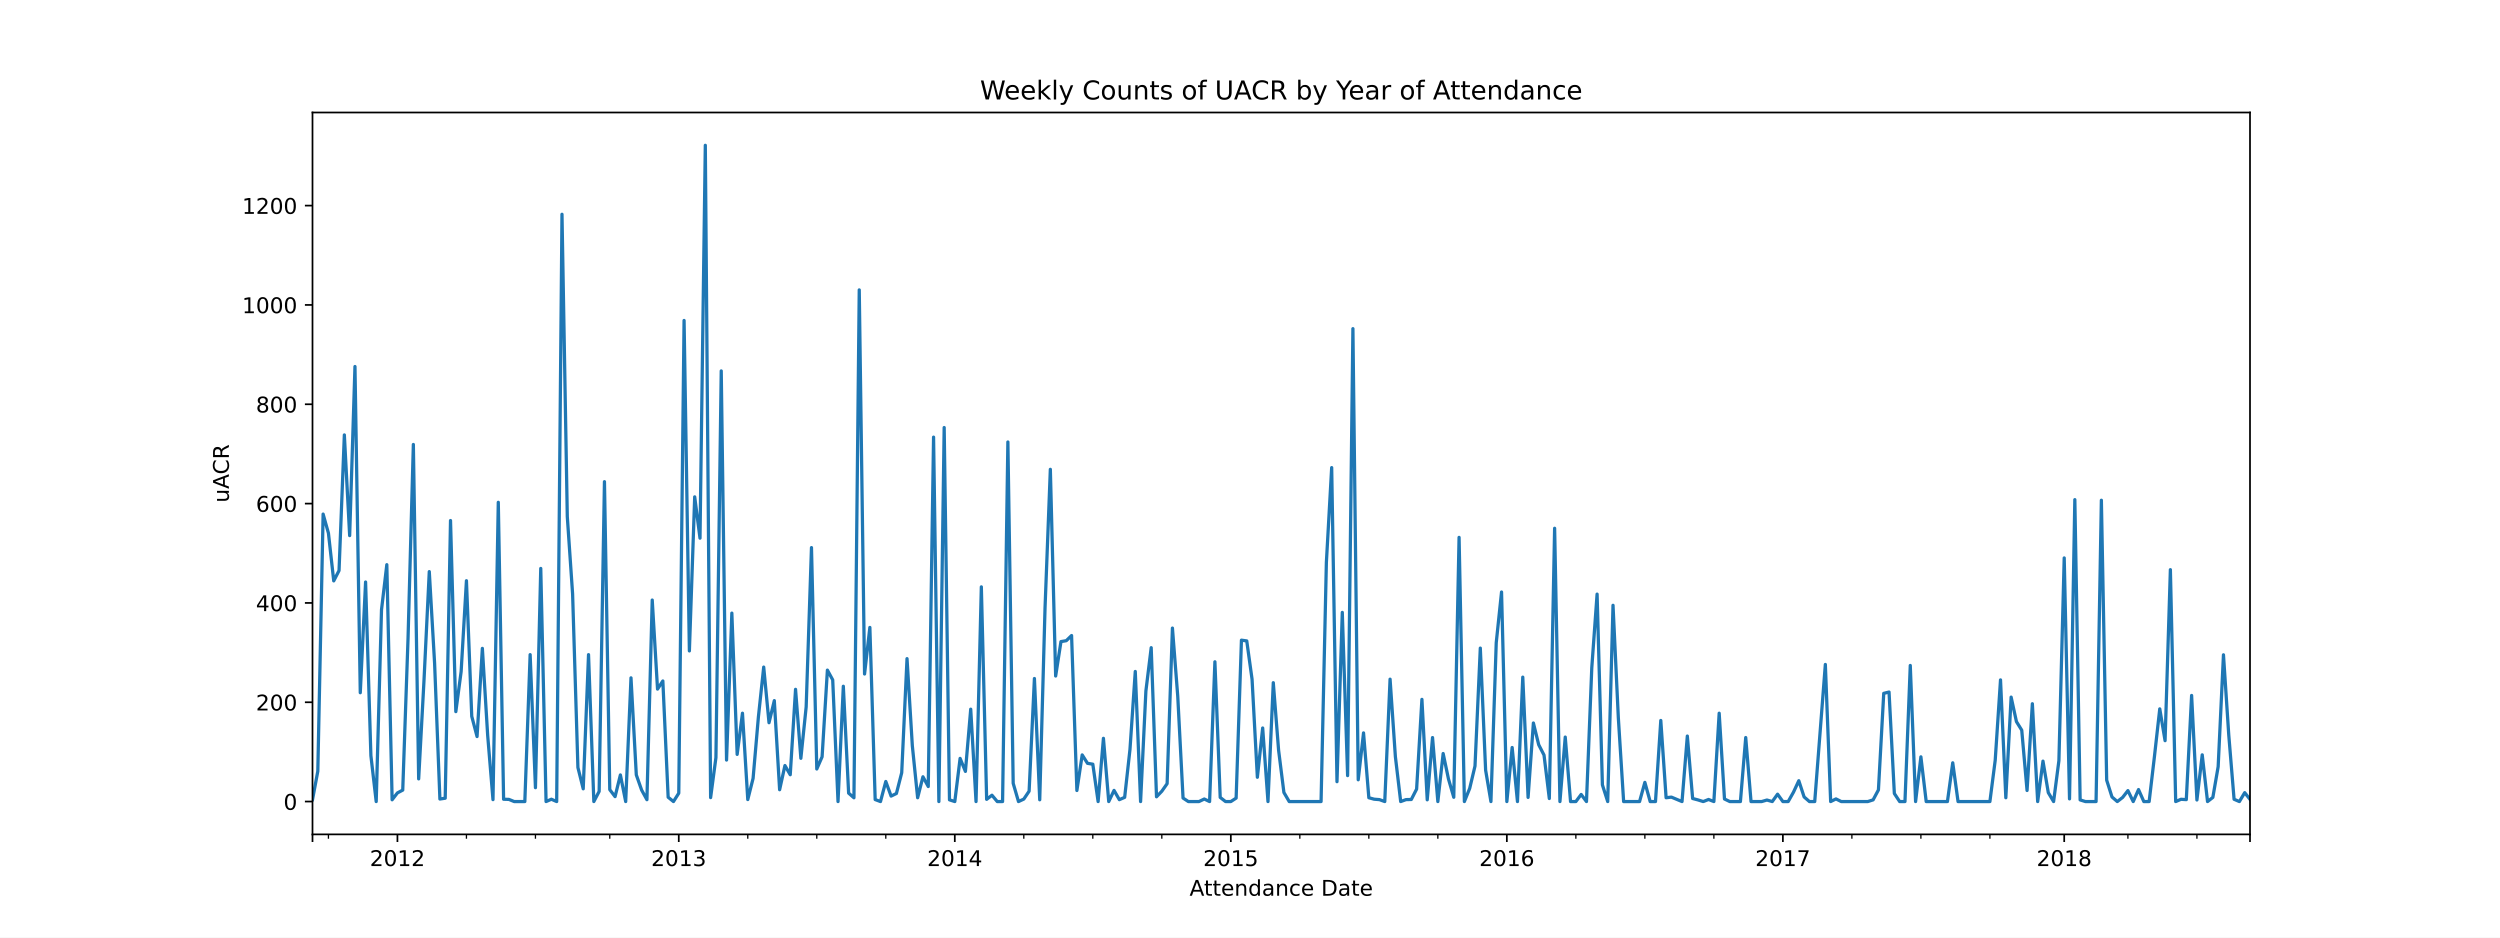
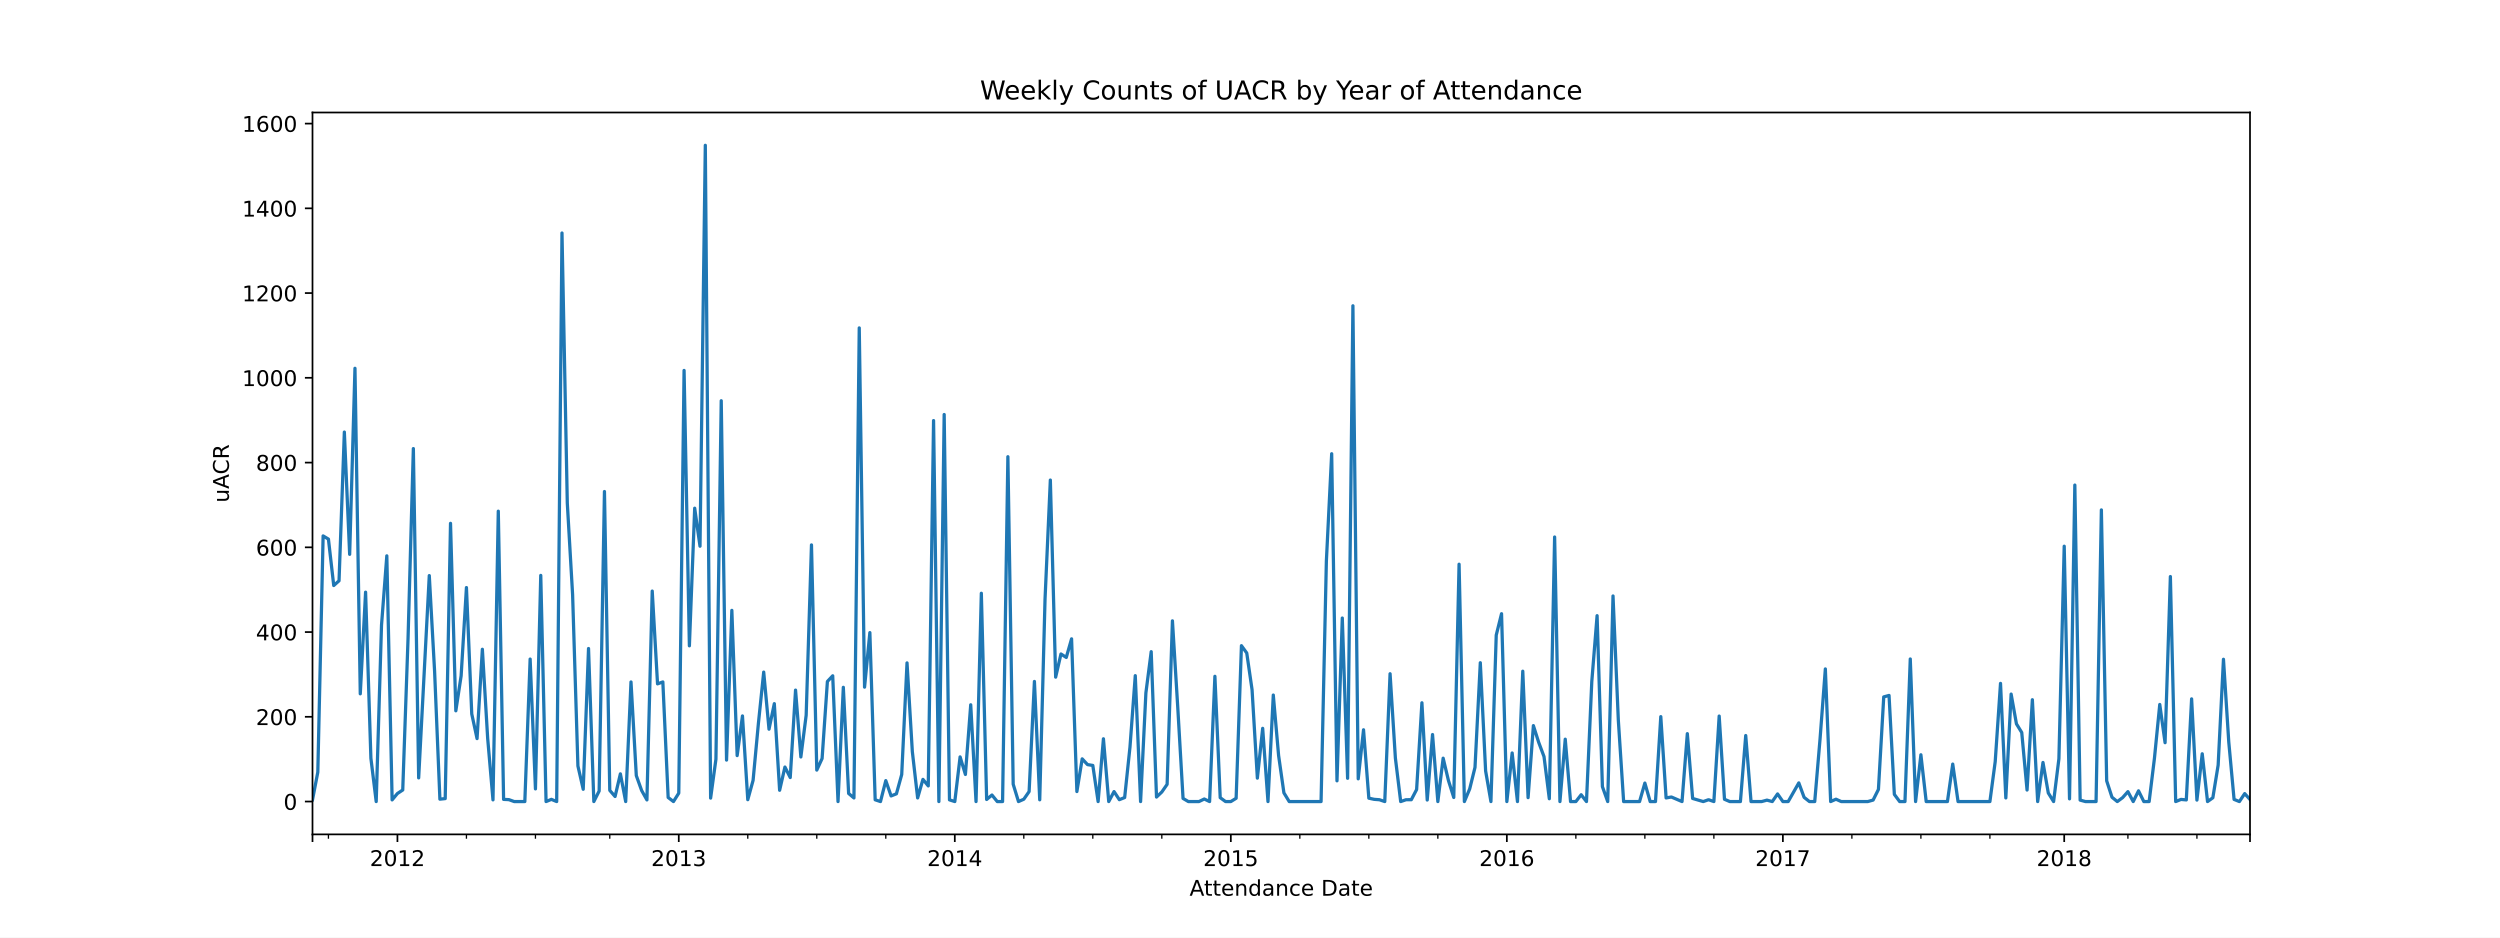
<svg xmlns="http://www.w3.org/2000/svg" xmlns:xlink="http://www.w3.org/1999/xlink" width="1152pt" height="432pt" viewBox="0 0 1152 432" version="1.1">
  <defs>
    <style type="text/css">*{stroke-linejoin: round; stroke-linecap: butt}</style>
  </defs>
  <g id="figure_1">
    <g id="patch_1">
      <path d="M 0 432  L 1152 432  L 1152 0  L 0 0  z " style="fill: #ffffff" />
    </g>
    <g id="axes_1">
      <g id="patch_2">
        <path d="M 144 384.48  L 1036.8 384.48  L 1036.8 51.84  L 144 51.84  z " style="fill: #ffffff" />
      </g>
      <g id="matplotlib.axis_1">
        <g id="xtick_1">
          <g id="line2d_1">
            <defs>
-               <path id="m5cf72989da" d="M 0 0  L 0 3.5  " style="stroke: #000000; stroke-width: 0.8" />
+               <path id="m10c56f6782" d="M 0 0  L 0 3.5  " style="stroke: #000000; stroke-width: 0.8" />
            </defs>
            <g>
-               <use xlink:href="#m5cf72989da" x="144" y="384.48" style="stroke: #000000; stroke-width: 0.8" />
+               <use xlink:href="#m10c56f6782" x="144" y="384.48" style="stroke: #000000; stroke-width: 0.8" />
            </g>
          </g>
        </g>
        <g id="xtick_2">
          <g id="line2d_2">
            <g>
-               <use xlink:href="#m5cf72989da" x="183.136" y="384.48" style="stroke: #000000; stroke-width: 0.8" />
+               <use xlink:href="#m10c56f6782" x="183.136" y="384.48" style="stroke: #000000; stroke-width: 0.8" />
            </g>
          </g>
          <g id="text_1">
            <g transform="translate(170.4114 399.0784) scale(0.1 -0.1)">
              <defs>
                <path id="DejaVuSans-32" d="M 1228 531  L 3431 531  L 3431 0  L 469 0  L 469 531  Q 828 903 1448 1529  Q 2069 2156 2228 2338  Q 2531 2678 2651 2914  Q 2772 3150 2772 3378  Q 2772 3750 2511 3984  Q 2250 4219 1831 4219  Q 1534 4219 1204 4116  Q 875 4013 500 3803  L 500 4441  Q 881 4594 1212 4672  Q 1544 4750 1819 4750  Q 2544 4750 2975 4387  Q 3406 4025 3406 3419  Q 3406 3131 3298 2873  Q 3191 2616 2906 2266  Q 2828 2175 2409 1742  Q 1991 1309 1228 531  z " transform="scale(0.015625)" />
                <path id="DejaVuSans-30" d="M 2034 4250  Q 1547 4250 1301 3770  Q 1056 3291 1056 2328  Q 1056 1369 1301 889  Q 1547 409 2034 409  Q 2525 409 2770 889  Q 3016 1369 3016 2328  Q 3016 3291 2770 3770  Q 2525 4250 2034 4250  z M 2034 4750  Q 2819 4750 3233 4129  Q 3647 3509 3647 2328  Q 3647 1150 3233 529  Q 2819 -91 2034 -91  Q 1250 -91 836 529  Q 422 1150 422 2328  Q 422 3509 836 4129  Q 1250 4750 2034 4750  z " transform="scale(0.015625)" />
                <path id="DejaVuSans-31" d="M 794 531  L 1825 531  L 1825 4091  L 703 3866  L 703 4441  L 1819 4666  L 2450 4666  L 2450 531  L 3481 531  L 3481 0  L 794 0  L 794 531  z " transform="scale(0.015625)" />
              </defs>
              <use xlink:href="#DejaVuSans-32" />
              <use xlink:href="#DejaVuSans-30" x="63.623" />
              <use xlink:href="#DejaVuSans-31" x="127.246" />
              <use xlink:href="#DejaVuSans-32" x="190.869" />
            </g>
          </g>
        </g>
        <g id="xtick_3">
          <g id="line2d_3">
            <g>
-               <use xlink:href="#m5cf72989da" x="312.776" y="384.48" style="stroke: #000000; stroke-width: 0.8" />
+               <use xlink:href="#m10c56f6782" x="312.776" y="384.48" style="stroke: #000000; stroke-width: 0.8" />
            </g>
          </g>
          <g id="text_2">
            <g transform="translate(300.0509 399.0784) scale(0.1 -0.1)">
              <defs>
                <path id="DejaVuSans-33" d="M 2597 2516  Q 3050 2419 3304 2112  Q 3559 1806 3559 1356  Q 3559 666 3084 287  Q 2609 -91 1734 -91  Q 1441 -91 1130 -33  Q 819 25 488 141  L 488 750  Q 750 597 1062 519  Q 1375 441 1716 441  Q 2309 441 2620 675  Q 2931 909 2931 1356  Q 2931 1769 2642 2001  Q 2353 2234 1838 2234  L 1294 2234  L 1294 2753  L 1863 2753  Q 2328 2753 2575 2939  Q 2822 3125 2822 3475  Q 2822 3834 2567 4026  Q 2313 4219 1838 4219  Q 1578 4219 1281 4162  Q 984 4106 628 3988  L 628 4550  Q 988 4650 1302 4700  Q 1616 4750 1894 4750  Q 2613 4750 3031 4423  Q 3450 4097 3450 3541  Q 3450 3153 3228 2886  Q 3006 2619 2597 2516  z " transform="scale(0.015625)" />
              </defs>
              <use xlink:href="#DejaVuSans-32" />
              <use xlink:href="#DejaVuSans-30" x="63.623" />
              <use xlink:href="#DejaVuSans-31" x="127.246" />
              <use xlink:href="#DejaVuSans-33" x="190.869" />
            </g>
          </g>
        </g>
        <g id="xtick_4">
          <g id="line2d_4">
            <g>
-               <use xlink:href="#m5cf72989da" x="439.969" y="384.48" style="stroke: #000000; stroke-width: 0.8" />
+               <use xlink:href="#m10c56f6782" x="439.969" y="384.48" style="stroke: #000000; stroke-width: 0.8" />
            </g>
          </g>
          <g id="text_3">
            <g transform="translate(427.2443 399.0784) scale(0.1 -0.1)">
              <defs>
                <path id="DejaVuSans-34" d="M 2419 4116  L 825 1625  L 2419 1625  L 2419 4116  z M 2253 4666  L 3047 4666  L 3047 1625  L 3713 1625  L 3713 1100  L 3047 1100  L 3047 0  L 2419 0  L 2419 1100  L 313 1100  L 313 1709  L 2253 4666  z " transform="scale(0.015625)" />
              </defs>
              <use xlink:href="#DejaVuSans-32" />
              <use xlink:href="#DejaVuSans-30" x="63.623" />
              <use xlink:href="#DejaVuSans-31" x="127.246" />
              <use xlink:href="#DejaVuSans-34" x="190.869" />
            </g>
          </g>
        </g>
        <g id="xtick_5">
          <g id="line2d_5">
            <g>
-               <use xlink:href="#m5cf72989da" x="567.163" y="384.48" style="stroke: #000000; stroke-width: 0.8" />
+               <use xlink:href="#m10c56f6782" x="567.163" y="384.48" style="stroke: #000000; stroke-width: 0.8" />
            </g>
          </g>
          <g id="text_4">
            <g transform="translate(554.4377 399.0784) scale(0.1 -0.1)">
              <defs>
                <path id="DejaVuSans-35" d="M 691 4666  L 3169 4666  L 3169 4134  L 1269 4134  L 1269 2991  Q 1406 3038 1543 3061  Q 1681 3084 1819 3084  Q 2600 3084 3056 2656  Q 3513 2228 3513 1497  Q 3513 744 3044 326  Q 2575 -91 1722 -91  Q 1428 -91 1123 -41  Q 819 9 494 109  L 494 744  Q 775 591 1075 516  Q 1375 441 1709 441  Q 2250 441 2565 725  Q 2881 1009 2881 1497  Q 2881 1984 2565 2268  Q 2250 2553 1709 2553  Q 1456 2553 1204 2497  Q 953 2441 691 2322  L 691 4666  z " transform="scale(0.015625)" />
              </defs>
              <use xlink:href="#DejaVuSans-32" />
              <use xlink:href="#DejaVuSans-30" x="63.623" />
              <use xlink:href="#DejaVuSans-31" x="127.246" />
              <use xlink:href="#DejaVuSans-35" x="190.869" />
            </g>
          </g>
        </g>
        <g id="xtick_6">
          <g id="line2d_6">
            <g>
-               <use xlink:href="#m5cf72989da" x="694.356" y="384.48" style="stroke: #000000; stroke-width: 0.8" />
+               <use xlink:href="#m10c56f6782" x="694.356" y="384.48" style="stroke: #000000; stroke-width: 0.8" />
            </g>
          </g>
          <g id="text_5">
            <g transform="translate(681.6312 399.0784) scale(0.1 -0.1)">
              <defs>
                <path id="DejaVuSans-36" d="M 2113 2584  Q 1688 2584 1439 2293  Q 1191 2003 1191 1497  Q 1191 994 1439 701  Q 1688 409 2113 409  Q 2538 409 2786 701  Q 3034 994 3034 1497  Q 3034 2003 2786 2293  Q 2538 2584 2113 2584  z M 3366 4563  L 3366 3988  Q 3128 4100 2886 4159  Q 2644 4219 2406 4219  Q 1781 4219 1451 3797  Q 1122 3375 1075 2522  Q 1259 2794 1537 2939  Q 1816 3084 2150 3084  Q 2853 3084 3261 2657  Q 3669 2231 3669 1497  Q 3669 778 3244 343  Q 2819 -91 2113 -91  Q 1303 -91 875 529  Q 447 1150 447 2328  Q 447 3434 972 4092  Q 1497 4750 2381 4750  Q 2619 4750 2861 4703  Q 3103 4656 3366 4563  z " transform="scale(0.015625)" />
              </defs>
              <use xlink:href="#DejaVuSans-32" />
              <use xlink:href="#DejaVuSans-30" x="63.623" />
              <use xlink:href="#DejaVuSans-31" x="127.246" />
              <use xlink:href="#DejaVuSans-36" x="190.869" />
            </g>
          </g>
        </g>
        <g id="xtick_7">
          <g id="line2d_7">
            <g>
-               <use xlink:href="#m5cf72989da" x="821.55" y="384.48" style="stroke: #000000; stroke-width: 0.8" />
+               <use xlink:href="#m10c56f6782" x="821.55" y="384.48" style="stroke: #000000; stroke-width: 0.8" />
            </g>
          </g>
          <g id="text_6">
            <g transform="translate(808.8246 399.0784) scale(0.1 -0.1)">
              <defs>
                <path id="DejaVuSans-37" d="M 525 4666  L 3525 4666  L 3525 4397  L 1831 0  L 1172 0  L 2766 4134  L 525 4134  L 525 4666  z " transform="scale(0.015625)" />
              </defs>
              <use xlink:href="#DejaVuSans-32" />
              <use xlink:href="#DejaVuSans-30" x="63.623" />
              <use xlink:href="#DejaVuSans-31" x="127.246" />
              <use xlink:href="#DejaVuSans-37" x="190.869" />
            </g>
          </g>
        </g>
        <g id="xtick_8">
          <g id="line2d_8">
            <g>
-               <use xlink:href="#m5cf72989da" x="951.189" y="384.48" style="stroke: #000000; stroke-width: 0.8" />
+               <use xlink:href="#m10c56f6782" x="951.189" y="384.48" style="stroke: #000000; stroke-width: 0.8" />
            </g>
          </g>
          <g id="text_7">
            <g transform="translate(938.464 399.0784) scale(0.1 -0.1)">
              <defs>
                <path id="DejaVuSans-38" d="M 2034 2216  Q 1584 2216 1326 1975  Q 1069 1734 1069 1313  Q 1069 891 1326 650  Q 1584 409 2034 409  Q 2484 409 2743 651  Q 3003 894 3003 1313  Q 3003 1734 2745 1975  Q 2488 2216 2034 2216  z M 1403 2484  Q 997 2584 770 2862  Q 544 3141 544 3541  Q 544 4100 942 4425  Q 1341 4750 2034 4750  Q 2731 4750 3128 4425  Q 3525 4100 3525 3541  Q 3525 3141 3298 2862  Q 3072 2584 2669 2484  Q 3125 2378 3379 2068  Q 3634 1759 3634 1313  Q 3634 634 3220 271  Q 2806 -91 2034 -91  Q 1263 -91 848 271  Q 434 634 434 1313  Q 434 1759 690 2068  Q 947 2378 1403 2484  z M 1172 3481  Q 1172 3119 1398 2916  Q 1625 2713 2034 2713  Q 2441 2713 2670 2916  Q 2900 3119 2900 3481  Q 2900 3844 2670 4047  Q 2441 4250 2034 4250  Q 1625 4250 1398 4047  Q 1172 3844 1172 3481  z " transform="scale(0.015625)" />
              </defs>
              <use xlink:href="#DejaVuSans-32" />
              <use xlink:href="#DejaVuSans-30" x="63.623" />
              <use xlink:href="#DejaVuSans-31" x="127.246" />
              <use xlink:href="#DejaVuSans-38" x="190.869" />
            </g>
          </g>
        </g>
        <g id="xtick_9">
          <g id="line2d_9">
            <g>
-               <use xlink:href="#m5cf72989da" x="1036.8" y="384.48" style="stroke: #000000; stroke-width: 0.8" />
+               <use xlink:href="#m10c56f6782" x="1036.8" y="384.48" style="stroke: #000000; stroke-width: 0.8" />
            </g>
          </g>
        </g>
        <g id="xtick_10">
          <g id="line2d_10">
            <defs>
-               <path id="m6af9050b66" d="M 0 0  L 0 2  " style="stroke: #000000; stroke-width: 0.6" />
+               <path id="m1197193235" d="M 0 0  L 0 2  " style="stroke: #000000; stroke-width: 0.6" />
            </defs>
            <g>
-               <use xlink:href="#m6af9050b66" x="151.338" y="384.48" style="stroke: #000000; stroke-width: 0.6" />
+               <use xlink:href="#m1197193235" x="151.338" y="384.48" style="stroke: #000000; stroke-width: 0.6" />
            </g>
          </g>
        </g>
        <g id="xtick_11">
          <g id="line2d_11">
            <g>
-               <use xlink:href="#m6af9050b66" x="214.935" y="384.48" style="stroke: #000000; stroke-width: 0.6" />
+               <use xlink:href="#m1197193235" x="214.935" y="384.48" style="stroke: #000000; stroke-width: 0.6" />
            </g>
          </g>
        </g>
        <g id="xtick_12">
          <g id="line2d_12">
            <g>
-               <use xlink:href="#m6af9050b66" x="246.733" y="384.48" style="stroke: #000000; stroke-width: 0.6" />
+               <use xlink:href="#m1197193235" x="246.733" y="384.48" style="stroke: #000000; stroke-width: 0.6" />
            </g>
          </g>
        </g>
        <g id="xtick_13">
          <g id="line2d_13">
            <g>
-               <use xlink:href="#m6af9050b66" x="280.978" y="384.48" style="stroke: #000000; stroke-width: 0.6" />
+               <use xlink:href="#m1197193235" x="280.978" y="384.48" style="stroke: #000000; stroke-width: 0.6" />
            </g>
          </g>
        </g>
        <g id="xtick_14">
          <g id="line2d_14">
            <g>
-               <use xlink:href="#m6af9050b66" x="344.574" y="384.48" style="stroke: #000000; stroke-width: 0.6" />
+               <use xlink:href="#m1197193235" x="344.574" y="384.48" style="stroke: #000000; stroke-width: 0.6" />
            </g>
          </g>
        </g>
        <g id="xtick_15">
          <g id="line2d_15">
            <g>
-               <use xlink:href="#m6af9050b66" x="376.373" y="384.48" style="stroke: #000000; stroke-width: 0.6" />
+               <use xlink:href="#m1197193235" x="376.373" y="384.48" style="stroke: #000000; stroke-width: 0.6" />
            </g>
          </g>
        </g>
        <g id="xtick_16">
          <g id="line2d_16">
            <g>
-               <use xlink:href="#m6af9050b66" x="408.171" y="384.48" style="stroke: #000000; stroke-width: 0.6" />
+               <use xlink:href="#m1197193235" x="408.171" y="384.48" style="stroke: #000000; stroke-width: 0.6" />
            </g>
          </g>
        </g>
        <g id="xtick_17">
          <g id="line2d_17">
            <g>
-               <use xlink:href="#m6af9050b66" x="471.768" y="384.48" style="stroke: #000000; stroke-width: 0.6" />
+               <use xlink:href="#m1197193235" x="471.768" y="384.48" style="stroke: #000000; stroke-width: 0.6" />
            </g>
          </g>
        </g>
        <g id="xtick_18">
          <g id="line2d_18">
            <g>
-               <use xlink:href="#m6af9050b66" x="503.566" y="384.48" style="stroke: #000000; stroke-width: 0.6" />
+               <use xlink:href="#m1197193235" x="503.566" y="384.48" style="stroke: #000000; stroke-width: 0.6" />
            </g>
          </g>
        </g>
        <g id="xtick_19">
          <g id="line2d_19">
            <g>
-               <use xlink:href="#m6af9050b66" x="535.364" y="384.48" style="stroke: #000000; stroke-width: 0.6" />
+               <use xlink:href="#m1197193235" x="535.364" y="384.48" style="stroke: #000000; stroke-width: 0.6" />
            </g>
          </g>
        </g>
        <g id="xtick_20">
          <g id="line2d_20">
            <g>
-               <use xlink:href="#m6af9050b66" x="598.961" y="384.48" style="stroke: #000000; stroke-width: 0.6" />
+               <use xlink:href="#m1197193235" x="598.961" y="384.48" style="stroke: #000000; stroke-width: 0.6" />
            </g>
          </g>
        </g>
        <g id="xtick_21">
          <g id="line2d_21">
            <g>
-               <use xlink:href="#m6af9050b66" x="630.759" y="384.48" style="stroke: #000000; stroke-width: 0.6" />
+               <use xlink:href="#m1197193235" x="630.759" y="384.48" style="stroke: #000000; stroke-width: 0.6" />
            </g>
          </g>
        </g>
        <g id="xtick_22">
          <g id="line2d_22">
            <g>
-               <use xlink:href="#m6af9050b66" x="662.558" y="384.48" style="stroke: #000000; stroke-width: 0.6" />
+               <use xlink:href="#m1197193235" x="662.558" y="384.48" style="stroke: #000000; stroke-width: 0.6" />
            </g>
          </g>
        </g>
        <g id="xtick_23">
          <g id="line2d_23">
            <g>
-               <use xlink:href="#m6af9050b66" x="726.155" y="384.48" style="stroke: #000000; stroke-width: 0.6" />
+               <use xlink:href="#m1197193235" x="726.155" y="384.48" style="stroke: #000000; stroke-width: 0.6" />
            </g>
          </g>
        </g>
        <g id="xtick_24">
          <g id="line2d_24">
            <g>
-               <use xlink:href="#m6af9050b66" x="757.953" y="384.48" style="stroke: #000000; stroke-width: 0.6" />
+               <use xlink:href="#m1197193235" x="757.953" y="384.48" style="stroke: #000000; stroke-width: 0.6" />
            </g>
          </g>
        </g>
        <g id="xtick_25">
          <g id="line2d_25">
            <g>
-               <use xlink:href="#m6af9050b66" x="789.751" y="384.48" style="stroke: #000000; stroke-width: 0.6" />
+               <use xlink:href="#m1197193235" x="789.751" y="384.48" style="stroke: #000000; stroke-width: 0.6" />
            </g>
          </g>
        </g>
        <g id="xtick_26">
          <g id="line2d_26">
            <g>
-               <use xlink:href="#m6af9050b66" x="853.348" y="384.48" style="stroke: #000000; stroke-width: 0.6" />
+               <use xlink:href="#m1197193235" x="853.348" y="384.48" style="stroke: #000000; stroke-width: 0.6" />
            </g>
          </g>
        </g>
        <g id="xtick_27">
          <g id="line2d_27">
            <g>
-               <use xlink:href="#m6af9050b66" x="885.146" y="384.48" style="stroke: #000000; stroke-width: 0.6" />
+               <use xlink:href="#m1197193235" x="885.146" y="384.48" style="stroke: #000000; stroke-width: 0.6" />
            </g>
          </g>
        </g>
        <g id="xtick_28">
          <g id="line2d_28">
            <g>
-               <use xlink:href="#m6af9050b66" x="916.945" y="384.48" style="stroke: #000000; stroke-width: 0.6" />
+               <use xlink:href="#m1197193235" x="916.945" y="384.48" style="stroke: #000000; stroke-width: 0.6" />
            </g>
          </g>
        </g>
        <g id="xtick_29">
          <g id="line2d_29">
            <g>
-               <use xlink:href="#m6af9050b66" x="980.541" y="384.48" style="stroke: #000000; stroke-width: 0.6" />
+               <use xlink:href="#m1197193235" x="980.541" y="384.48" style="stroke: #000000; stroke-width: 0.6" />
            </g>
          </g>
        </g>
        <g id="xtick_30">
          <g id="line2d_30">
            <g>
-               <use xlink:href="#m6af9050b66" x="1012.34" y="384.48" style="stroke: #000000; stroke-width: 0.6" />
+               <use xlink:href="#m1197193235" x="1012.34" y="384.48" style="stroke: #000000; stroke-width: 0.6" />
            </g>
          </g>
        </g>
        <g id="text_8">
          <g transform="translate(548.1289 412.7566) scale(0.1 -0.1)">
            <defs>
              <path id="DejaVuSans-41" d="M 2188 4044  L 1331 1722  L 3047 1722  L 2188 4044  z M 1831 4666  L 2547 4666  L 4325 0  L 3669 0  L 3244 1197  L 1141 1197  L 716 0  L 50 0  L 1831 4666  z " transform="scale(0.015625)" />
              <path id="DejaVuSans-74" d="M 1172 4494  L 1172 3500  L 2356 3500  L 2356 3053  L 1172 3053  L 1172 1153  Q 1172 725 1289 603  Q 1406 481 1766 481  L 2356 481  L 2356 0  L 1766 0  Q 1100 0 847 248  Q 594 497 594 1153  L 594 3053  L 172 3053  L 172 3500  L 594 3500  L 594 4494  L 1172 4494  z " transform="scale(0.015625)" />
              <path id="DejaVuSans-65" d="M 3597 1894  L 3597 1613  L 953 1613  Q 991 1019 1311 708  Q 1631 397 2203 397  Q 2534 397 2845 478  Q 3156 559 3463 722  L 3463 178  Q 3153 47 2828 -22  Q 2503 -91 2169 -91  Q 1331 -91 842 396  Q 353 884 353 1716  Q 353 2575 817 3079  Q 1281 3584 2069 3584  Q 2775 3584 3186 3129  Q 3597 2675 3597 1894  z M 3022 2063  Q 3016 2534 2758 2815  Q 2500 3097 2075 3097  Q 1594 3097 1305 2825  Q 1016 2553 972 2059  L 3022 2063  z " transform="scale(0.015625)" />
              <path id="DejaVuSans-6e" d="M 3513 2113  L 3513 0  L 2938 0  L 2938 2094  Q 2938 2591 2744 2837  Q 2550 3084 2163 3084  Q 1697 3084 1428 2787  Q 1159 2491 1159 1978  L 1159 0  L 581 0  L 581 3500  L 1159 3500  L 1159 2956  Q 1366 3272 1645 3428  Q 1925 3584 2291 3584  Q 2894 3584 3203 3211  Q 3513 2838 3513 2113  z " transform="scale(0.015625)" />
              <path id="DejaVuSans-64" d="M 2906 2969  L 2906 4863  L 3481 4863  L 3481 0  L 2906 0  L 2906 525  Q 2725 213 2448 61  Q 2172 -91 1784 -91  Q 1150 -91 751 415  Q 353 922 353 1747  Q 353 2572 751 3078  Q 1150 3584 1784 3584  Q 2172 3584 2448 3432  Q 2725 3281 2906 2969  z M 947 1747  Q 947 1113 1208 752  Q 1469 391 1925 391  Q 2381 391 2643 752  Q 2906 1113 2906 1747  Q 2906 2381 2643 2742  Q 2381 3103 1925 3103  Q 1469 3103 1208 2742  Q 947 2381 947 1747  z " transform="scale(0.015625)" />
              <path id="DejaVuSans-61" d="M 2194 1759  Q 1497 1759 1228 1600  Q 959 1441 959 1056  Q 959 750 1161 570  Q 1363 391 1709 391  Q 2188 391 2477 730  Q 2766 1069 2766 1631  L 2766 1759  L 2194 1759  z M 3341 1997  L 3341 0  L 2766 0  L 2766 531  Q 2569 213 2275 61  Q 1981 -91 1556 -91  Q 1019 -91 701 211  Q 384 513 384 1019  Q 384 1609 779 1909  Q 1175 2209 1959 2209  L 2766 2209  L 2766 2266  Q 2766 2663 2505 2880  Q 2244 3097 1772 3097  Q 1472 3097 1187 3025  Q 903 2953 641 2809  L 641 3341  Q 956 3463 1253 3523  Q 1550 3584 1831 3584  Q 2591 3584 2966 3190  Q 3341 2797 3341 1997  z " transform="scale(0.015625)" />
              <path id="DejaVuSans-63" d="M 3122 3366  L 3122 2828  Q 2878 2963 2633 3030  Q 2388 3097 2138 3097  Q 1578 3097 1268 2742  Q 959 2388 959 1747  Q 959 1106 1268 751  Q 1578 397 2138 397  Q 2388 397 2633 464  Q 2878 531 3122 666  L 3122 134  Q 2881 22 2623 -34  Q 2366 -91 2075 -91  Q 1284 -91 818 406  Q 353 903 353 1747  Q 353 2603 823 3093  Q 1294 3584 2113 3584  Q 2378 3584 2631 3529  Q 2884 3475 3122 3366  z " transform="scale(0.015625)" />
              <path id="DejaVuSans-20" transform="scale(0.015625)" />
              <path id="DejaVuSans-44" d="M 1259 4147  L 1259 519  L 2022 519  Q 2988 519 3436 956  Q 3884 1394 3884 2338  Q 3884 3275 3436 3711  Q 2988 4147 2022 4147  L 1259 4147  z M 628 4666  L 1925 4666  Q 3281 4666 3915 4102  Q 4550 3538 4550 2338  Q 4550 1131 3912 565  Q 3275 0 1925 0  L 628 0  L 628 4666  z " transform="scale(0.015625)" />
            </defs>
            <use xlink:href="#DejaVuSans-41" />
            <use xlink:href="#DejaVuSans-74" x="66.658" />
            <use xlink:href="#DejaVuSans-74" x="105.867" />
            <use xlink:href="#DejaVuSans-65" x="145.076" />
            <use xlink:href="#DejaVuSans-6e" x="206.6" />
            <use xlink:href="#DejaVuSans-64" x="269.979" />
            <use xlink:href="#DejaVuSans-61" x="333.455" />
            <use xlink:href="#DejaVuSans-6e" x="394.734" />
            <use xlink:href="#DejaVuSans-63" x="458.113" />
            <use xlink:href="#DejaVuSans-65" x="513.094" />
            <use xlink:href="#DejaVuSans-20" x="574.617" />
            <use xlink:href="#DejaVuSans-44" x="606.404" />
            <use xlink:href="#DejaVuSans-61" x="683.406" />
            <use xlink:href="#DejaVuSans-74" x="744.686" />
            <use xlink:href="#DejaVuSans-65" x="783.895" />
          </g>
        </g>
      </g>
      <g id="matplotlib.axis_2">
        <g id="ytick_1">
          <g id="line2d_31">
            <defs>
-               <path id="m14df04ebf9" d="M 0 0  L -3.5 0  " style="stroke: #000000; stroke-width: 0.8" />
+               <path id="mb68f0ebc0f" d="M 0 0  L -3.5 0  " style="stroke: #000000; stroke-width: 0.8" />
            </defs>
            <g>
-               <use xlink:href="#m14df04ebf9" x="144" y="369.36" style="stroke: #000000; stroke-width: 0.8" />
+               <use xlink:href="#mb68f0ebc0f" x="144" y="369.36" style="stroke: #000000; stroke-width: 0.8" />
            </g>
          </g>
          <g id="text_9">
            <g transform="translate(130.6375 373.1592) scale(0.1 -0.1)">
              <use xlink:href="#DejaVuSans-30" />
            </g>
          </g>
        </g>
        <g id="ytick_2">
          <g id="line2d_32">
            <g>
-               <use xlink:href="#m14df04ebf9" x="144" y="323.591" style="stroke: #000000; stroke-width: 0.8" />
+               <use xlink:href="#mb68f0ebc0f" x="144" y="330.309" style="stroke: #000000; stroke-width: 0.8" />
            </g>
          </g>
          <g id="text_10">
-             <g transform="translate(117.9125 327.3898) scale(0.1 -0.1)">
+             <g transform="translate(117.9125 334.1079) scale(0.1 -0.1)">
              <use xlink:href="#DejaVuSans-32" />
              <use xlink:href="#DejaVuSans-30" x="63.623" />
              <use xlink:href="#DejaVuSans-30" x="127.246" />
            </g>
          </g>
        </g>
        <g id="ytick_3">
          <g id="line2d_33">
            <g>
-               <use xlink:href="#m14df04ebf9" x="144" y="277.821" style="stroke: #000000; stroke-width: 0.8" />
+               <use xlink:href="#mb68f0ebc0f" x="144" y="291.257" style="stroke: #000000; stroke-width: 0.8" />
            </g>
          </g>
          <g id="text_11">
-             <g transform="translate(117.9125 281.6205) scale(0.1 -0.1)">
+             <g transform="translate(117.9125 295.0566) scale(0.1 -0.1)">
              <use xlink:href="#DejaVuSans-34" />
              <use xlink:href="#DejaVuSans-30" x="63.623" />
              <use xlink:href="#DejaVuSans-30" x="127.246" />
            </g>
          </g>
        </g>
        <g id="ytick_4">
          <g id="line2d_34">
            <g>
-               <use xlink:href="#m14df04ebf9" x="144" y="232.052" style="stroke: #000000; stroke-width: 0.8" />
+               <use xlink:href="#mb68f0ebc0f" x="144" y="252.206" style="stroke: #000000; stroke-width: 0.8" />
            </g>
          </g>
          <g id="text_12">
-             <g transform="translate(117.9125 235.8511) scale(0.1 -0.1)">
+             <g transform="translate(117.9125 256.0054) scale(0.1 -0.1)">
              <use xlink:href="#DejaVuSans-36" />
              <use xlink:href="#DejaVuSans-30" x="63.623" />
              <use xlink:href="#DejaVuSans-30" x="127.246" />
            </g>
          </g>
        </g>
        <g id="ytick_5">
          <g id="line2d_35">
            <g>
-               <use xlink:href="#m14df04ebf9" x="144" y="186.282" style="stroke: #000000; stroke-width: 0.8" />
+               <use xlink:href="#mb68f0ebc0f" x="144" y="213.155" style="stroke: #000000; stroke-width: 0.8" />
            </g>
          </g>
          <g id="text_13">
-             <g transform="translate(117.9125 190.0817) scale(0.1 -0.1)">
+             <g transform="translate(117.9125 216.9541) scale(0.1 -0.1)">
              <use xlink:href="#DejaVuSans-38" />
              <use xlink:href="#DejaVuSans-30" x="63.623" />
              <use xlink:href="#DejaVuSans-30" x="127.246" />
            </g>
          </g>
        </g>
        <g id="ytick_6">
          <g id="line2d_36">
            <g>
-               <use xlink:href="#m14df04ebf9" x="144" y="140.513" style="stroke: #000000; stroke-width: 0.8" />
+               <use xlink:href="#mb68f0ebc0f" x="144" y="174.104" style="stroke: #000000; stroke-width: 0.8" />
            </g>
          </g>
          <g id="text_14">
-             <g transform="translate(111.55 144.3123) scale(0.1 -0.1)">
+             <g transform="translate(111.55 177.9028) scale(0.1 -0.1)">
              <use xlink:href="#DejaVuSans-31" />
              <use xlink:href="#DejaVuSans-30" x="63.623" />
              <use xlink:href="#DejaVuSans-30" x="127.246" />
              <use xlink:href="#DejaVuSans-30" x="190.869" />
            </g>
          </g>
        </g>
        <g id="ytick_7">
          <g id="line2d_37">
            <g>
-               <use xlink:href="#m14df04ebf9" x="144" y="94.744" style="stroke: #000000; stroke-width: 0.8" />
+               <use xlink:href="#mb68f0ebc0f" x="144" y="135.052" style="stroke: #000000; stroke-width: 0.8" />
            </g>
          </g>
          <g id="text_15">
-             <g transform="translate(111.55 98.54294) scale(0.1 -0.1)">
+             <g transform="translate(111.55 138.8515) scale(0.1 -0.1)">
              <use xlink:href="#DejaVuSans-31" />
              <use xlink:href="#DejaVuSans-32" x="63.623" />
              <use xlink:href="#DejaVuSans-30" x="127.246" />
              <use xlink:href="#DejaVuSans-30" x="190.869" />
            </g>
          </g>
        </g>
-         <g id="text_16">
+         <g id="ytick_8">
+           <g id="line2d_38">
+             <g>
+               <use xlink:href="#mb68f0ebc0f" x="144" y="96.001" style="stroke: #000000; stroke-width: 0.8" />
+             </g>
+           </g>
+           <g id="text_16">
+             <g transform="translate(111.55 99.80022) scale(0.1 -0.1)">
+               <use xlink:href="#DejaVuSans-31" />
+               <use xlink:href="#DejaVuSans-34" x="63.623" />
+               <use xlink:href="#DejaVuSans-30" x="127.246" />
+               <use xlink:href="#DejaVuSans-30" x="190.869" />
+             </g>
+           </g>
+         </g>
+         <g id="ytick_9">
+           <g id="line2d_39">
+             <g>
+               <use xlink:href="#mb68f0ebc0f" x="144" y="56.95" style="stroke: #000000; stroke-width: 0.8" />
+             </g>
+           </g>
+           <g id="text_17">
+             <g transform="translate(111.55 60.74893) scale(0.1 -0.1)">
+               <use xlink:href="#DejaVuSans-31" />
+               <use xlink:href="#DejaVuSans-36" x="63.623" />
+               <use xlink:href="#DejaVuSans-30" x="127.246" />
+               <use xlink:href="#DejaVuSans-30" x="190.869" />
+             </g>
+           </g>
+         </g>
+         <g id="text_18">
          <g transform="translate(105.4703 231.6272) rotate(-90) scale(0.1 -0.1)">
            <defs>
              <path id="DejaVuSans-75" d="M 544 1381  L 544 3500  L 1119 3500  L 1119 1403  Q 1119 906 1312 657  Q 1506 409 1894 409  Q 2359 409 2629 706  Q 2900 1003 2900 1516  L 2900 3500  L 3475 3500  L 3475 0  L 2900 0  L 2900 538  Q 2691 219 2414 64  Q 2138 -91 1772 -91  Q 1169 -91 856 284  Q 544 659 544 1381  z M 1991 3584  L 1991 3584  z " transform="scale(0.015625)" />
              <path id="DejaVuSans-43" d="M 4122 4306  L 4122 3641  Q 3803 3938 3442 4084  Q 3081 4231 2675 4231  Q 1875 4231 1450 3742  Q 1025 3253 1025 2328  Q 1025 1406 1450 917  Q 1875 428 2675 428  Q 3081 428 3442 575  Q 3803 722 4122 1019  L 4122 359  Q 3791 134 3420 21  Q 3050 -91 2638 -91  Q 1578 -91 968 557  Q 359 1206 359 2328  Q 359 3453 968 4101  Q 1578 4750 2638 4750  Q 3056 4750 3426 4639  Q 3797 4528 4122 4306  z " transform="scale(0.015625)" />
              <path id="DejaVuSans-52" d="M 2841 2188  Q 3044 2119 3236 1894  Q 3428 1669 3622 1275  L 4263 0  L 3584 0  L 2988 1197  Q 2756 1666 2539 1819  Q 2322 1972 1947 1972  L 1259 1972  L 1259 0  L 628 0  L 628 4666  L 2053 4666  Q 2853 4666 3247 4331  Q 3641 3997 3641 3322  Q 3641 2881 3436 2590  Q 3231 2300 2841 2188  z M 1259 4147  L 1259 2491  L 2053 2491  Q 2509 2491 2742 2702  Q 2975 2913 2975 3322  Q 2975 3731 2742 3939  Q 2509 4147 2053 4147  L 1259 4147  z " transform="scale(0.015625)" />
            </defs>
            <use xlink:href="#DejaVuSans-75" />
            <use xlink:href="#DejaVuSans-41" x="63.379" />
            <use xlink:href="#DejaVuSans-43" x="130.037" />
            <use xlink:href="#DejaVuSans-52" x="199.861" />
          </g>
        </g>
      </g>
-       <g id="line2d_38">
-         <path d="M 144 368.499  L 146.446 355.366  L 148.892 236.896  L 151.338 245.661  L 153.784 267.671  L 156.23 262.916  L 158.676 200.421  L 161.122 246.802  L 163.568 168.897  L 166.014 319.199  L 168.46 268.2  L 170.906 348.204  L 173.352 369.36  L 175.798 280.971  L 178.244 260.213  L 180.69 368.536  L 183.136 365.376  L 185.582 364.079  L 188.028 294.011  L 190.475 204.825  L 192.921 358.91  L 195.367 313.748  L 197.813 263.407  L 200.259 305.581  L 202.705 368.19  L 205.151 367.812  L 207.597 239.87  L 210.043 327.917  L 212.489 309.466  L 214.935 267.601  L 217.381 330.078  L 219.827 339.398  L 222.273 298.776  L 224.719 338.862  L 227.165 368.468  L 229.611 231.47  L 232.057 368.291  L 234.503 368.363  L 236.949 369.36  L 241.841 369.36  L 244.287 301.66  L 246.733 362.96  L 249.179 261.939  L 251.625 369.36  L 254.071 368.281  L 256.517 369.36  L 258.963 98.748  L 261.409 238.058  L 263.855 273.714  L 266.301 353.669  L 268.747 363.484  L 271.193 301.66  L 273.639 369.36  L 276.085 364.683  L 278.532 221.964  L 280.978 363.868  L 283.424 367.082  L 285.87 357.089  L 288.316 369.36  L 290.762 312.362  L 293.208 357.066  L 295.654 364.043  L 298.1 368.5  L 300.546 276.504  L 302.992 317.537  L 305.438 313.794  L 307.884 367.359  L 310.33 369.36  L 312.776 365.5  L 315.222 147.682  L 317.668 299.937  L 320.114 228.956  L 322.56 247.98  L 325.006 66.96  L 327.452 367.53  L 329.898 349.107  L 332.344 170.926  L 334.79 350.226  L 337.236 282.528  L 339.682 347.614  L 342.128 328.653  L 344.574 368.436  L 347.02 358.681  L 349.466 330.413  L 351.912 307.398  L 354.358 333.02  L 356.804 322.85  L 359.25 363.898  L 361.696 352.767  L 364.142 356.994  L 366.588 317.653  L 369.035 349.424  L 371.481 325.737  L 373.927 252.34  L 376.373 354.348  L 378.819 348.737  L 381.265 308.793  L 383.711 313.29  L 386.157 369.36  L 388.603 316.228  L 391.049 365.474  L 393.495 367.61  L 395.941 133.59  L 398.387 310.579  L 400.833 289.125  L 403.279 368.439  L 405.725 369.36  L 408.171 360.116  L 410.617 366.841  L 413.063 365.645  L 415.509 356.064  L 417.955 303.507  L 420.401 343.646  L 422.847 367.596  L 425.293 357.942  L 427.739 362.433  L 430.185 201.436  L 432.631 369.36  L 435.077 197.018  L 437.523 368.559  L 439.969 369.36  L 442.415 349.47  L 444.861 355.458  L 447.307 326.792  L 449.753 369.36  L 452.199 270.436  L 454.645 368.334  L 457.092 366.439  L 459.538 369.36  L 461.984 369.36  L 464.43 203.674  L 466.876 360.949  L 469.322 369.36  L 471.768 368.216  L 474.214 364.578  L 476.66 312.664  L 479.106 368.538  L 481.552 280.106  L 483.998 216.274  L 486.444 311.505  L 488.89 295.648  L 491.336 295.233  L 493.782 292.859  L 496.228 364.257  L 498.674 347.862  L 501.12 351.741  L 503.566 352.137  L 506.012 369.36  L 508.458 340.223  L 510.904 369.36  L 513.35 364.219  L 515.796 368.481  L 518.242 367.421  L 520.688 345.365  L 523.134 309.42  L 525.58 369.36  L 528.026 318.42  L 530.472 298.458  L 532.918 367.156  L 535.364 364.597  L 537.81 361.114  L 540.256 289.428  L 542.702 320.786  L 545.148 367.742  L 547.595 369.36  L 552.487 369.36  L 554.933 368.189  L 557.379 369.36  L 559.825 304.957  L 562.271 367.451  L 564.717 369.36  L 567.163 369.36  L 569.609 367.766  L 572.055 294.991  L 574.501 295.331  L 576.947 312.994  L 579.393 358.158  L 581.839 335.464  L 584.285 369.36  L 586.731 314.589  L 589.177 345.714  L 591.623 365.183  L 594.069 369.36  L 608.745 369.36  L 611.191 259.183  L 613.637 215.482  L 616.083 360.194  L 618.529 282.202  L 620.975 357.396  L 623.421 151.454  L 625.867 359.318  L 628.313 337.725  L 630.759 367.592  L 633.205 368.271  L 635.652 368.466  L 638.098 369.36  L 640.544 312.968  L 642.99 348.671  L 645.436 369.36  L 647.882 368.466  L 650.328 368.399  L 652.774 363.617  L 655.22 322.275  L 657.666 368.554  L 660.112 339.873  L 662.558 369.36  L 665.004 347.231  L 667.45 358.934  L 669.896 367.376  L 672.342 247.634  L 674.788 369.36  L 677.234 363.292  L 679.68 352.996  L 682.126 298.646  L 684.572 354.887  L 687.018 369.36  L 689.464 296.178  L 691.91 272.806  L 694.356 369.36  L 696.802 344.451  L 699.248 369.36  L 701.694 312.033  L 704.14 367.43  L 706.586 333.164  L 709.032 343.172  L 711.478 347.93  L 713.924 367.951  L 716.37 243.436  L 718.816 369.36  L 721.262 339.652  L 723.708 369.36  L 726.155 369.36  L 728.601 366.087  L 731.047 369.36  L 733.493 307.71  L 735.939 273.778  L 738.385 361.675  L 740.831 369.36  L 743.277 278.926  L 745.723 330.704  L 748.169 369.36  L 755.507 369.36  L 757.953 360.521  L 760.399 369.36  L 762.845 369.36  L 765.291 331.997  L 767.737 367.596  L 770.183 367.313  L 775.075 369.36  L 777.521 339.18  L 779.967 367.95  L 782.413 368.595  L 784.859 369.36  L 787.305 368.399  L 789.751 369.36  L 792.197 328.659  L 794.643 368.177  L 797.089 369.36  L 801.981 369.36  L 804.427 339.871  L 806.873 369.36  L 811.765 369.36  L 814.212 368.652  L 816.658 369.36  L 819.104 365.96  L 821.55 369.36  L 823.996 369.36  L 826.442 365.021  L 828.888 359.756  L 831.334 367.227  L 833.78 369.36  L 836.226 369.36  L 841.118 306.188  L 843.564 369.36  L 846.01 368.14  L 848.456 369.36  L 860.686 369.36  L 863.132 368.574  L 865.578 363.991  L 868.024 319.499  L 870.47 318.892  L 872.916 365.65  L 875.362 369.36  L 877.808 369.36  L 880.254 306.656  L 882.7 369.36  L 885.146 348.758  L 887.592 369.36  L 897.376 369.36  L 899.822 351.513  L 902.268 369.36  L 916.945 369.36  L 919.391 350.331  L 921.837 313.305  L 924.283 367.596  L 926.729 321.234  L 929.175 332.527  L 931.621 336.474  L 934.067 364.246  L 936.513 324.292  L 938.959 369.36  L 941.405 350.738  L 943.851 365.242  L 946.297 369.36  L 948.743 350.516  L 951.189 257.107  L 953.635 368.119  L 956.081 230.239  L 958.527 368.595  L 960.973 369.36  L 965.865 369.36  L 968.311 230.512  L 970.757 359.497  L 973.203 367.243  L 975.649 369.36  L 978.095 367.465  L 980.541 364.315  L 982.987 369.36  L 985.433 363.832  L 987.879 369.36  L 990.325 369.36  L 992.772 348.545  L 995.218 326.656  L 997.664 341.292  L 1000.11 262.512  L 1002.556 369.36  L 1005.002 368.311  L 1007.448 368.465  L 1009.894 320.471  L 1012.34 368.625  L 1014.786 347.833  L 1017.232 369.36  L 1019.678 367.448  L 1022.124 353.286  L 1024.57 301.744  L 1027.016 338.704  L 1029.462 368.301  L 1031.908 369.36  L 1034.354 365.259  L 1036.8 368.345  L 1036.8 368.345  " clip-path="url(#p03321347de)" style="fill: none; stroke: #1f77b4; stroke-width: 1.5; stroke-linecap: square" />
+       <g id="line2d_40">
+         <path d="M 144 368.553  L 146.446 355.806  L 148.892 246.95  L 151.338 248.422  L 153.784 269.805  L 156.23 267.62  L 158.676 199.099  L 161.122 255.43  L 163.568 169.717  L 166.014 319.713  L 168.46 272.874  L 170.906 349.383  L 173.352 369.36  L 175.798 288.11  L 178.244 256.137  L 180.69 368.59  L 183.136 365.651  L 185.582 364.032  L 188.028 294.139  L 190.475 206.709  L 192.921 358.451  L 197.813 265.242  L 200.259 309.294  L 202.705 368.254  L 205.151 367.993  L 207.597 241.165  L 210.043 327.532  L 212.489 311.421  L 214.935 270.752  L 217.381 328.974  L 219.827 340.338  L 222.273 299.19  L 224.719 340.252  L 227.165 368.571  L 229.611 235.553  L 232.057 368.353  L 234.503 368.476  L 236.949 369.36  L 241.841 369.36  L 244.287 303.707  L 246.733 363.521  L 249.179 265.154  L 251.625 369.36  L 254.071 368.343  L 256.517 369.36  L 258.963 107.376  L 261.409 231.775  L 263.855 274.029  L 266.301 352.955  L 268.747 363.698  L 271.193 298.841  L 273.639 369.36  L 276.085 364.505  L 278.532 226.502  L 280.978 364.196  L 283.424 367.02  L 285.87 356.591  L 288.316 369.36  L 290.762 314.255  L 293.208 357.398  L 295.654 364.236  L 298.1 368.599  L 300.546 272.374  L 302.992 315.117  L 305.438 314.239  L 307.884 367.479  L 310.33 369.36  L 312.776 365.483  L 315.222 170.702  L 317.668 297.591  L 320.114 234.185  L 322.56 251.688  L 325.006 66.96  L 327.452 367.764  L 329.898 349.844  L 332.344 184.668  L 334.79 350.243  L 337.236 281.259  L 339.682 348.167  L 342.128 329.908  L 344.574 368.493  L 347.02 359.587  L 349.466 333.405  L 351.912 309.705  L 354.358 336.004  L 356.804 324.246  L 359.25 364.152  L 361.696 353.455  L 364.142 358.287  L 366.588 318.002  L 369.035 348.804  L 371.481 329.576  L 373.927 251.1  L 376.373 354.852  L 378.819 349.529  L 381.265 314.023  L 383.711 311.412  L 386.157 369.36  L 388.603 316.721  L 391.049 365.625  L 393.495 367.694  L 395.941 151.107  L 398.387 316.637  L 400.833 291.513  L 403.279 368.545  L 405.725 369.36  L 408.171 359.716  L 410.617 366.768  L 413.063 365.791  L 415.509 356.902  L 417.955 305.471  L 420.401 346.324  L 422.847 367.68  L 425.293 359.137  L 427.739 362.146  L 430.185 193.801  L 432.631 369.36  L 435.077 191.012  L 437.523 368.57  L 439.969 369.36  L 442.415 348.783  L 444.861 356.862  L 447.307 324.773  L 449.753 369.36  L 452.199 273.373  L 454.645 368.394  L 457.092 366.346  L 459.538 369.36  L 461.984 369.36  L 464.43 210.459  L 466.876 361.36  L 469.322 369.36  L 471.768 368.28  L 474.214 364.758  L 476.66 314.021  L 479.106 368.547  L 481.552 276.046  L 483.998 221.213  L 486.444 312.025  L 488.89 301.358  L 491.336 302.947  L 493.782 294.376  L 496.228 364.74  L 498.674 349.686  L 501.12 352.328  L 503.566 352.711  L 506.012 369.36  L 508.458 340.437  L 510.904 369.36  L 513.35 364.762  L 515.796 368.488  L 518.242 367.506  L 520.688 344.297  L 523.134 311.349  L 525.58 369.36  L 528.026 319.288  L 530.472 300.299  L 532.918 367.28  L 535.364 364.952  L 537.81 361.426  L 540.256 286.089  L 542.702 325.836  L 545.148 367.92  L 547.595 369.36  L 552.487 369.36  L 554.933 368.182  L 557.379 369.36  L 559.825 311.649  L 562.271 367.568  L 564.717 369.36  L 567.163 369.36  L 569.609 367.844  L 572.055 297.532  L 574.501 300.91  L 576.947 317.812  L 579.393 358.555  L 581.839 335.63  L 584.285 369.36  L 586.731 320.282  L 589.177 348.14  L 591.623 365.344  L 594.069 369.36  L 608.745 369.36  L 611.191 258.558  L 613.637 209.089  L 616.083 359.798  L 618.529 284.793  L 620.975 358.632  L 623.421 140.913  L 625.867 358.879  L 628.313 336.286  L 630.759 367.796  L 633.205 368.334  L 635.652 368.52  L 638.098 369.36  L 640.544 310.468  L 642.99 349.307  L 645.436 369.36  L 647.882 368.52  L 650.328 368.509  L 652.774 363.827  L 655.22 323.85  L 657.666 368.648  L 660.112 338.489  L 662.558 369.36  L 665.004 349.375  L 667.45 359.697  L 669.896 367.467  L 672.342 260  L 674.788 369.36  L 677.234 363.529  L 679.68 353.61  L 682.126 305.39  L 684.572 355.249  L 687.018 369.36  L 689.464 292.671  L 691.91 282.8  L 694.356 369.36  L 696.802 346.974  L 699.248 369.36  L 701.694 309.297  L 704.14 367.547  L 706.586 334.368  L 709.032 342.095  L 711.478 348.637  L 713.924 368.051  L 716.37 247.459  L 718.816 369.36  L 721.262 340.622  L 723.708 369.36  L 726.155 369.36  L 728.601 366.219  L 731.047 369.36  L 733.493 314.117  L 735.939 283.715  L 738.385 362.482  L 740.831 369.36  L 743.277 274.629  L 745.723 331.869  L 748.169 369.36  L 755.507 369.36  L 757.953 360.838  L 760.399 369.36  L 762.845 369.36  L 765.291 330.231  L 767.737 367.68  L 770.183 367.263  L 775.075 369.36  L 777.521 338.076  L 779.967 367.931  L 784.859 369.36  L 787.305 368.509  L 789.751 369.36  L 792.197 329.968  L 794.643 368.31  L 797.089 369.36  L 801.981 369.36  L 804.427 338.945  L 806.873 369.36  L 811.765 369.36  L 814.212 368.701  L 816.658 369.36  L 819.104 365.845  L 821.55 369.36  L 823.996 369.36  L 828.888 360.762  L 831.334 367.417  L 833.78 369.36  L 836.226 369.36  L 838.672 340.578  L 841.118 308.248  L 843.564 369.36  L 846.01 368.277  L 848.456 369.36  L 860.686 369.36  L 863.132 368.665  L 865.578 363.779  L 868.024 321.137  L 870.47 320.457  L 872.916 366.055  L 875.362 369.36  L 877.808 369.36  L 880.254 303.658  L 882.7 369.36  L 885.146 347.806  L 887.592 369.36  L 897.376 369.36  L 899.822 352.095  L 902.268 369.36  L 916.945 369.36  L 919.391 350.962  L 921.837 314.913  L 924.283 367.68  L 926.729 319.837  L 929.175 333.553  L 931.621 337.545  L 934.067 364.047  L 936.513 322.44  L 938.959 369.36  L 941.405 351.356  L 943.851 365.4  L 946.297 369.36  L 948.743 349.65  L 951.189 251.701  L 953.635 368.108  L 956.081 223.527  L 958.527 368.685  L 960.973 369.36  L 965.865 369.36  L 968.311 234.971  L 970.757 359.815  L 973.203 367.366  L 975.649 369.36  L 978.095 367.554  L 980.541 364.792  L 982.987 369.36  L 985.433 364.415  L 987.879 369.36  L 990.325 369.36  L 992.772 349.374  L 995.218 324.629  L 997.664 342.228  L 1000.11 265.682  L 1002.556 369.36  L 1005.002 368.371  L 1007.448 368.596  L 1009.894 322.05  L 1012.34 368.677  L 1014.786 347.35  L 1017.232 369.36  L 1019.678 367.613  L 1022.124 352.554  L 1024.57 303.804  L 1027.016 341.895  L 1029.462 368.363  L 1031.908 369.36  L 1034.354 365.695  L 1036.8 368.405  L 1036.8 368.405  " clip-path="url(#pd4eb04f486)" style="fill: none; stroke: #1f77b4; stroke-width: 1.5; stroke-linecap: square" />
      </g>
      <g id="patch_3">
        <path d="M 144 384.48  L 144 51.84  " style="fill: none; stroke: #000000; stroke-width: 0.8; stroke-linejoin: miter; stroke-linecap: square" />
      </g>
      <g id="patch_4">
        <path d="M 1036.8 384.48  L 1036.8 51.84  " style="fill: none; stroke: #000000; stroke-width: 0.8; stroke-linejoin: miter; stroke-linecap: square" />
      </g>
      <g id="patch_5">
        <path d="M 144 384.48  L 1036.8 384.48  " style="fill: none; stroke: #000000; stroke-width: 0.8; stroke-linejoin: miter; stroke-linecap: square" />
      </g>
      <g id="patch_6">
        <path d="M 144 51.84  L 1036.8 51.84  " style="fill: none; stroke: #000000; stroke-width: 0.8; stroke-linejoin: miter; stroke-linecap: square" />
      </g>
-       <g id="text_17">
+       <g id="text_19">
        <g transform="translate(451.5928 45.84) scale(0.12 -0.12)">
          <defs>
            <path id="DejaVuSans-57" d="M 213 4666  L 850 4666  L 1831 722  L 2809 4666  L 3519 4666  L 4500 722  L 5478 4666  L 6119 4666  L 4947 0  L 4153 0  L 3169 4050  L 2175 0  L 1381 0  L 213 4666  z " transform="scale(0.015625)" />
            <path id="DejaVuSans-6b" d="M 581 4863  L 1159 4863  L 1159 1991  L 2875 3500  L 3609 3500  L 1753 1863  L 3688 0  L 2938 0  L 1159 1709  L 1159 0  L 581 0  L 581 4863  z " transform="scale(0.015625)" />
            <path id="DejaVuSans-6c" d="M 603 4863  L 1178 4863  L 1178 0  L 603 0  L 603 4863  z " transform="scale(0.015625)" />
            <path id="DejaVuSans-79" d="M 2059 -325  Q 1816 -950 1584 -1140  Q 1353 -1331 966 -1331  L 506 -1331  L 506 -850  L 844 -850  Q 1081 -850 1212 -737  Q 1344 -625 1503 -206  L 1606 56  L 191 3500  L 800 3500  L 1894 763  L 2988 3500  L 3597 3500  L 2059 -325  z " transform="scale(0.015625)" />
            <path id="DejaVuSans-6f" d="M 1959 3097  Q 1497 3097 1228 2736  Q 959 2375 959 1747  Q 959 1119 1226 758  Q 1494 397 1959 397  Q 2419 397 2687 759  Q 2956 1122 2956 1747  Q 2956 2369 2687 2733  Q 2419 3097 1959 3097  z M 1959 3584  Q 2709 3584 3137 3096  Q 3566 2609 3566 1747  Q 3566 888 3137 398  Q 2709 -91 1959 -91  Q 1206 -91 779 398  Q 353 888 353 1747  Q 353 2609 779 3096  Q 1206 3584 1959 3584  z " transform="scale(0.015625)" />
            <path id="DejaVuSans-73" d="M 2834 3397  L 2834 2853  Q 2591 2978 2328 3040  Q 2066 3103 1784 3103  Q 1356 3103 1142 2972  Q 928 2841 928 2578  Q 928 2378 1081 2264  Q 1234 2150 1697 2047  L 1894 2003  Q 2506 1872 2764 1633  Q 3022 1394 3022 966  Q 3022 478 2636 193  Q 2250 -91 1575 -91  Q 1294 -91 989 -36  Q 684 19 347 128  L 347 722  Q 666 556 975 473  Q 1284 391 1588 391  Q 1994 391 2212 530  Q 2431 669 2431 922  Q 2431 1156 2273 1281  Q 2116 1406 1581 1522  L 1381 1569  Q 847 1681 609 1914  Q 372 2147 372 2553  Q 372 3047 722 3315  Q 1072 3584 1716 3584  Q 2034 3584 2315 3537  Q 2597 3491 2834 3397  z " transform="scale(0.015625)" />
            <path id="DejaVuSans-66" d="M 2375 4863  L 2375 4384  L 1825 4384  Q 1516 4384 1395 4259  Q 1275 4134 1275 3809  L 1275 3500  L 2222 3500  L 2222 3053  L 1275 3053  L 1275 0  L 697 0  L 697 3053  L 147 3053  L 147 3500  L 697 3500  L 697 3744  Q 697 4328 969 4595  Q 1241 4863 1831 4863  L 2375 4863  z " transform="scale(0.015625)" />
            <path id="DejaVuSans-55" d="M 556 4666  L 1191 4666  L 1191 1831  Q 1191 1081 1462 751  Q 1734 422 2344 422  Q 2950 422 3222 751  Q 3494 1081 3494 1831  L 3494 4666  L 4128 4666  L 4128 1753  Q 4128 841 3676 375  Q 3225 -91 2344 -91  Q 1459 -91 1007 375  Q 556 841 556 1753  L 556 4666  z " transform="scale(0.015625)" />
            <path id="DejaVuSans-62" d="M 3116 1747  Q 3116 2381 2855 2742  Q 2594 3103 2138 3103  Q 1681 3103 1420 2742  Q 1159 2381 1159 1747  Q 1159 1113 1420 752  Q 1681 391 2138 391  Q 2594 391 2855 752  Q 3116 1113 3116 1747  z M 1159 2969  Q 1341 3281 1617 3432  Q 1894 3584 2278 3584  Q 2916 3584 3314 3078  Q 3713 2572 3713 1747  Q 3713 922 3314 415  Q 2916 -91 2278 -91  Q 1894 -91 1617 61  Q 1341 213 1159 525  L 1159 0  L 581 0  L 581 4863  L 1159 4863  L 1159 2969  z " transform="scale(0.015625)" />
            <path id="DejaVuSans-59" d="M -13 4666  L 666 4666  L 1959 2747  L 3244 4666  L 3922 4666  L 2272 2222  L 2272 0  L 1638 0  L 1638 2222  L -13 4666  z " transform="scale(0.015625)" />
            <path id="DejaVuSans-72" d="M 2631 2963  Q 2534 3019 2420 3045  Q 2306 3072 2169 3072  Q 1681 3072 1420 2755  Q 1159 2438 1159 1844  L 1159 0  L 581 0  L 581 3500  L 1159 3500  L 1159 2956  Q 1341 3275 1631 3429  Q 1922 3584 2338 3584  Q 2397 3584 2469 3576  Q 2541 3569 2628 3553  L 2631 2963  z " transform="scale(0.015625)" />
          </defs>
          <use xlink:href="#DejaVuSans-57" />
          <use xlink:href="#DejaVuSans-65" x="93.002" />
          <use xlink:href="#DejaVuSans-65" x="154.525" />
          <use xlink:href="#DejaVuSans-6b" x="216.049" />
          <use xlink:href="#DejaVuSans-6c" x="273.959" />
          <use xlink:href="#DejaVuSans-79" x="301.742" />
          <use xlink:href="#DejaVuSans-20" x="360.922" />
          <use xlink:href="#DejaVuSans-43" x="392.709" />
          <use xlink:href="#DejaVuSans-6f" x="462.533" />
          <use xlink:href="#DejaVuSans-75" x="523.715" />
          <use xlink:href="#DejaVuSans-6e" x="587.094" />
          <use xlink:href="#DejaVuSans-74" x="650.473" />
          <use xlink:href="#DejaVuSans-73" x="689.682" />
          <use xlink:href="#DejaVuSans-20" x="741.781" />
          <use xlink:href="#DejaVuSans-6f" x="773.568" />
          <use xlink:href="#DejaVuSans-66" x="834.75" />
          <use xlink:href="#DejaVuSans-20" x="869.955" />
          <use xlink:href="#DejaVuSans-55" x="901.742" />
          <use xlink:href="#DejaVuSans-41" x="974.936" />
          <use xlink:href="#DejaVuSans-43" x="1041.594" />
          <use xlink:href="#DejaVuSans-52" x="1111.418" />
          <use xlink:href="#DejaVuSans-20" x="1180.9" />
          <use xlink:href="#DejaVuSans-62" x="1212.688" />
          <use xlink:href="#DejaVuSans-79" x="1276.164" />
          <use xlink:href="#DejaVuSans-20" x="1335.344" />
          <use xlink:href="#DejaVuSans-59" x="1367.131" />
          <use xlink:href="#DejaVuSans-65" x="1414.965" />
          <use xlink:href="#DejaVuSans-61" x="1476.488" />
          <use xlink:href="#DejaVuSans-72" x="1537.768" />
          <use xlink:href="#DejaVuSans-20" x="1578.881" />
          <use xlink:href="#DejaVuSans-6f" x="1610.668" />
          <use xlink:href="#DejaVuSans-66" x="1671.85" />
          <use xlink:href="#DejaVuSans-20" x="1707.055" />
          <use xlink:href="#DejaVuSans-41" x="1738.842" />
          <use xlink:href="#DejaVuSans-74" x="1805.5" />
          <use xlink:href="#DejaVuSans-74" x="1844.709" />
          <use xlink:href="#DejaVuSans-65" x="1883.918" />
          <use xlink:href="#DejaVuSans-6e" x="1945.441" />
          <use xlink:href="#DejaVuSans-64" x="2008.82" />
          <use xlink:href="#DejaVuSans-61" x="2072.297" />
          <use xlink:href="#DejaVuSans-6e" x="2133.576" />
          <use xlink:href="#DejaVuSans-63" x="2196.955" />
          <use xlink:href="#DejaVuSans-65" x="2251.936" />
        </g>
      </g>
    </g>
  </g>
  <defs>
-     <clipPath id="p03321347de">
+     <clipPath id="pd4eb04f486">
      <rect x="144" y="51.84" width="892.8" height="332.64" />
    </clipPath>
  </defs>
</svg>
